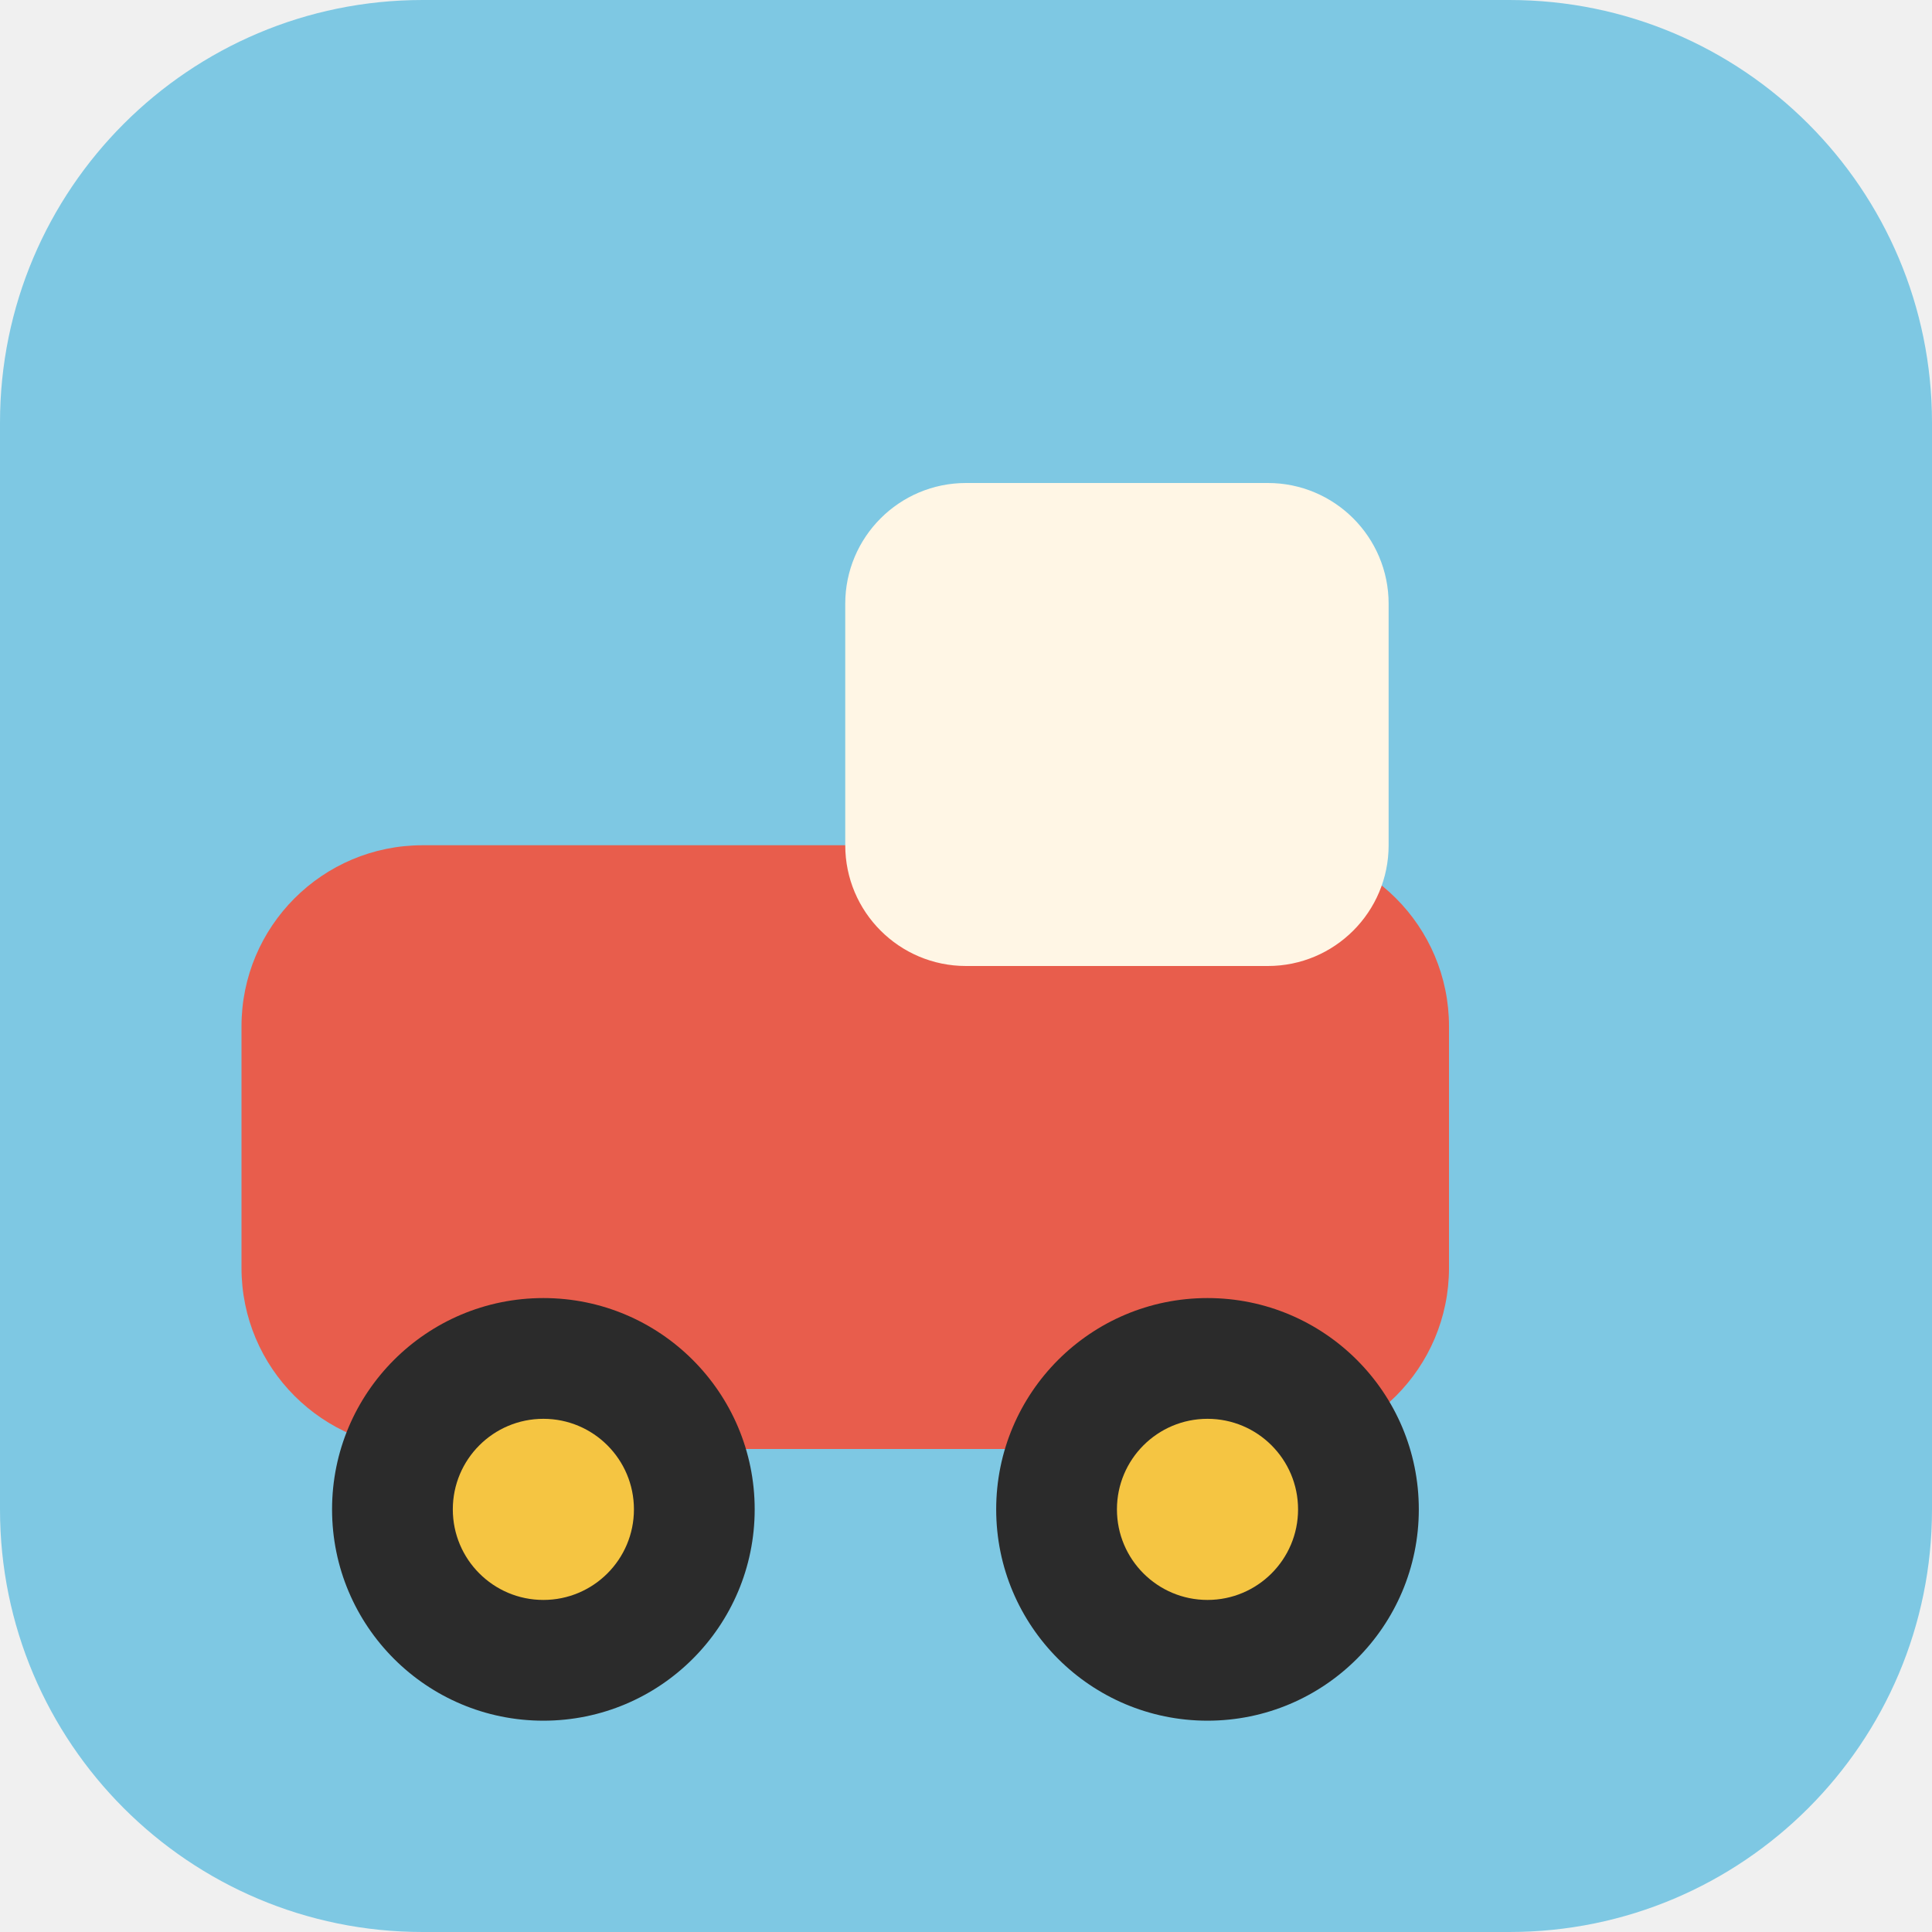
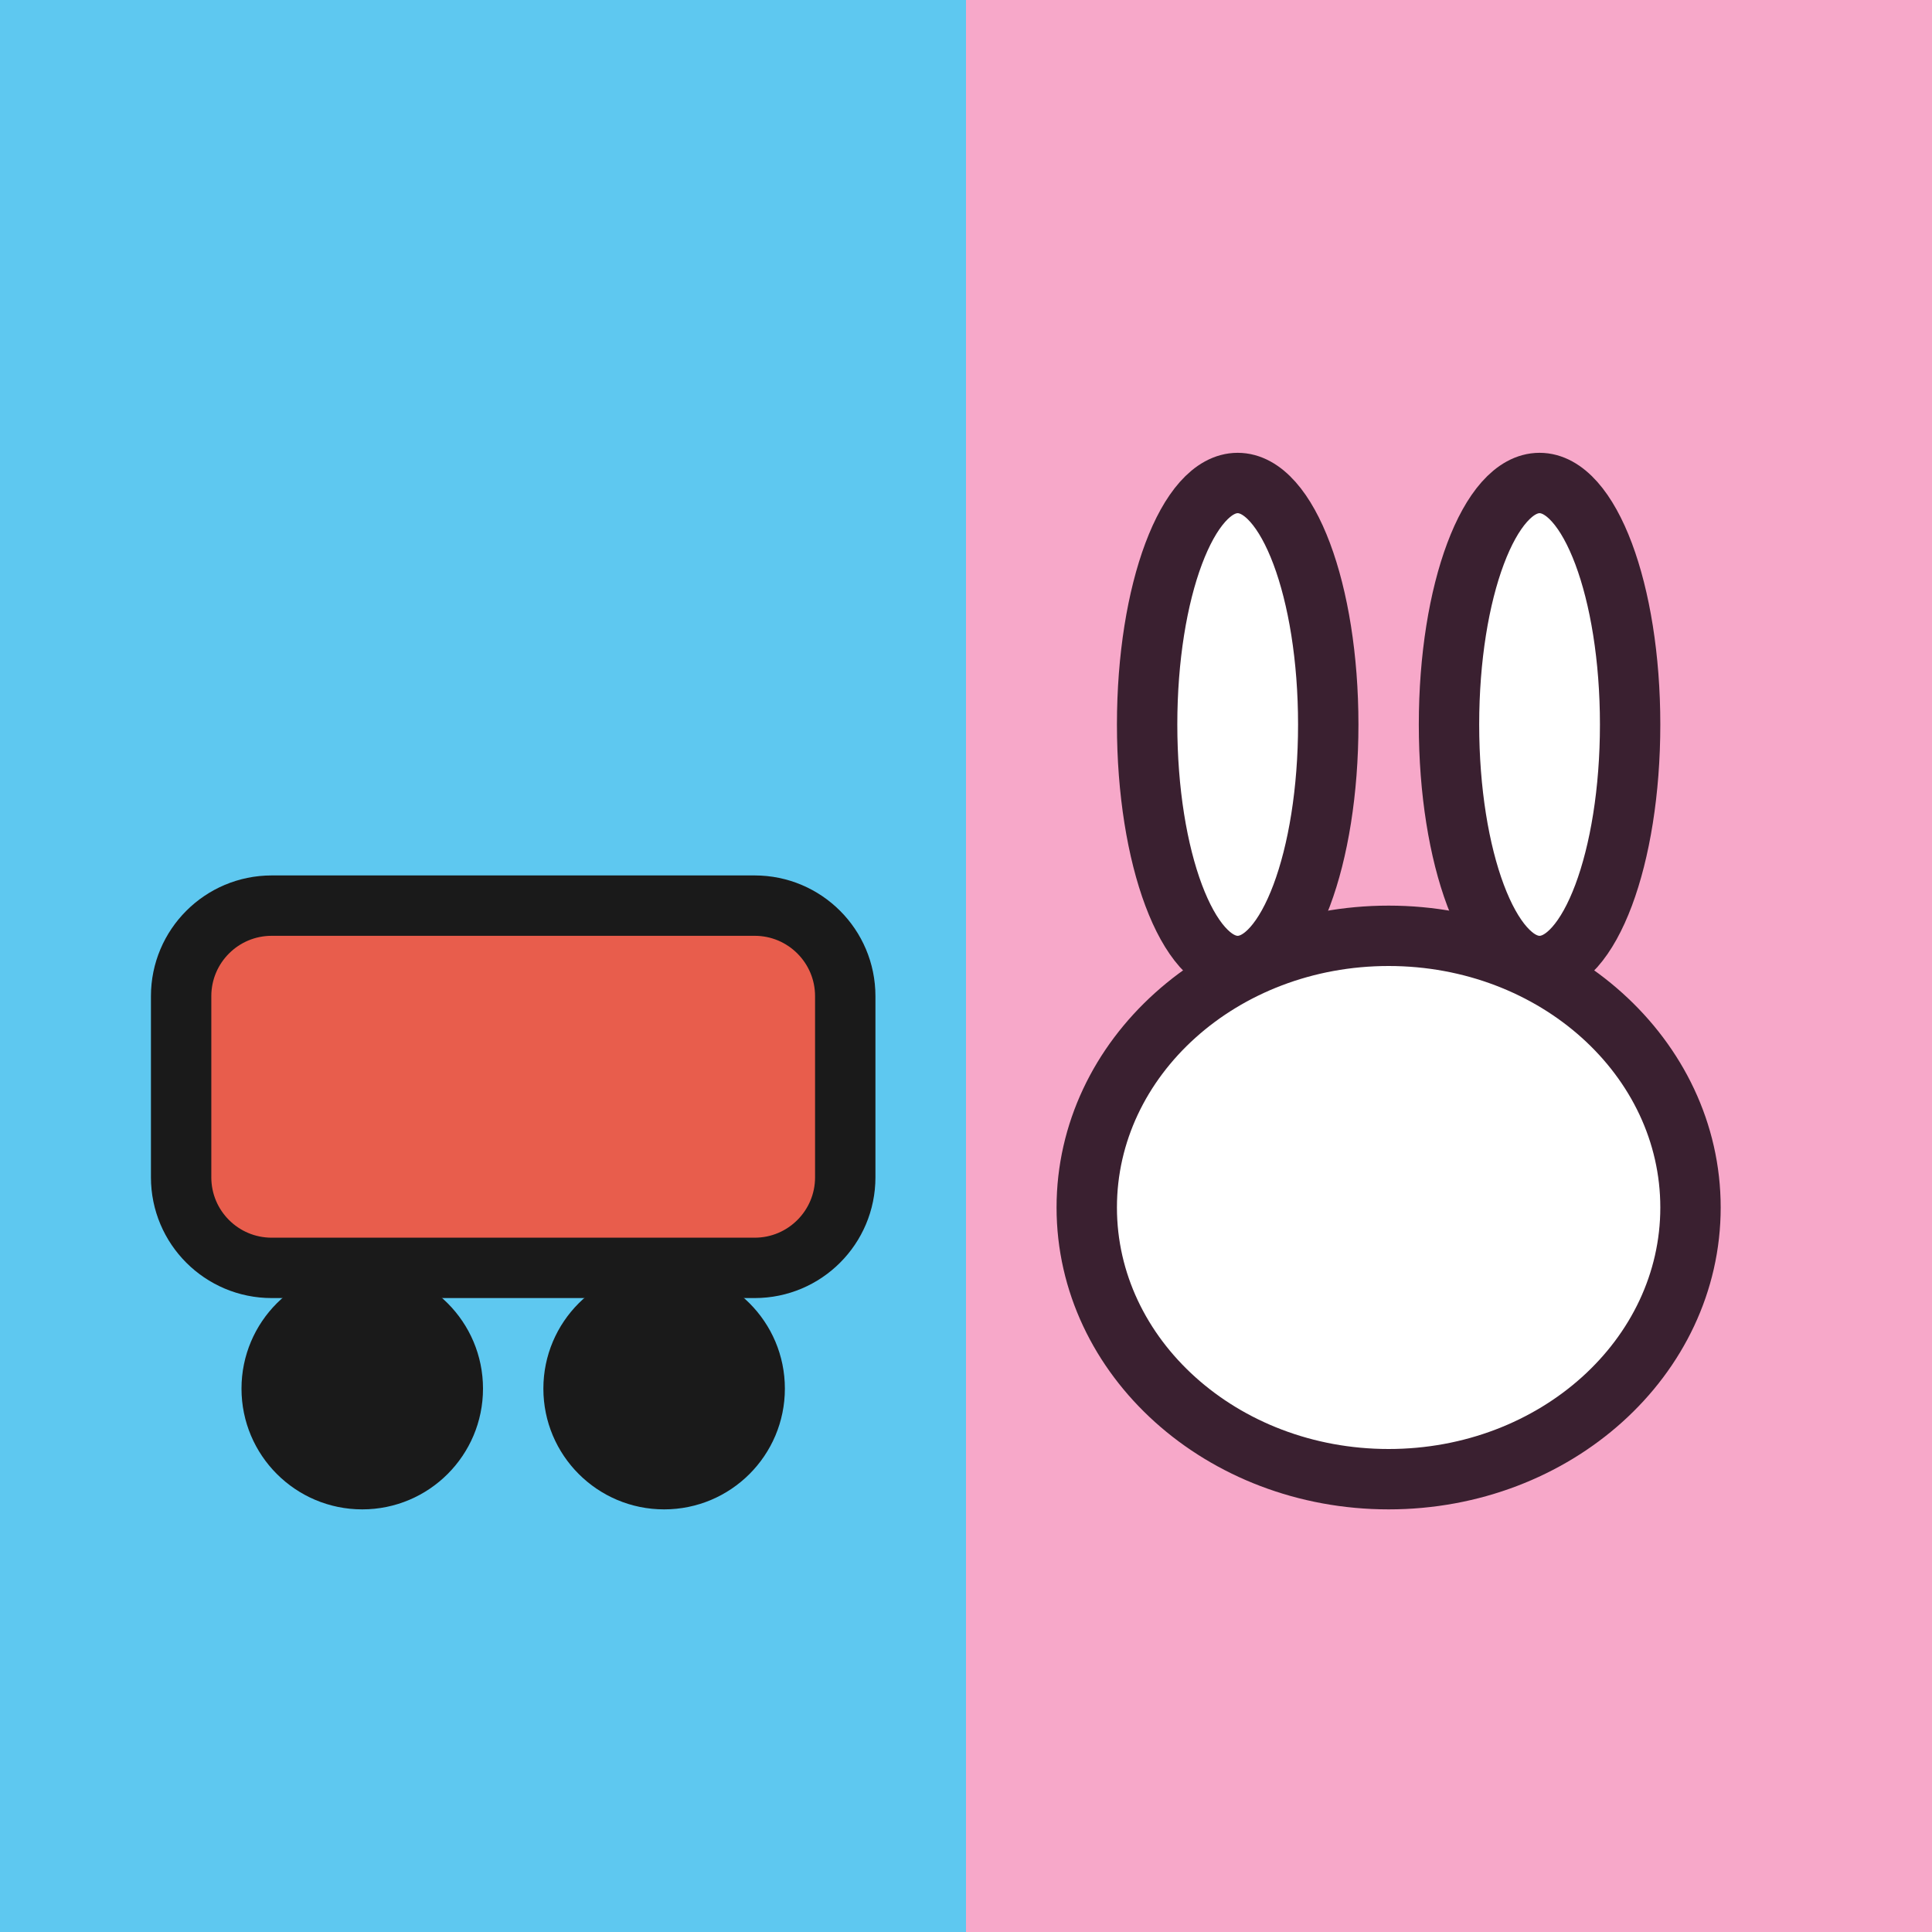
<svg xmlns="http://www.w3.org/2000/svg" viewBox="0 0 64 64">
-   <rect width="64" height="64" rx="14" fill="#7EC8E3" />
-   <rect x="8" y="28" width="40" height="20" rx="6" fill="#E85D4C" />
-   <rect x="28" y="16" width="18" height="16" rx="4" fill="#FFF6E5" />
-   <circle cx="18" cy="50" r="7" fill="#2B2B2B" />
-   <circle cx="40" cy="50" r="7" fill="#2B2B2B" />
-   <circle cx="18" cy="50" r="3" fill="#F5C542" />
-   <circle cx="40" cy="50" r="3" fill="#F5C542" />
+   <rect width="32" height="64" fill="#5EC8F0" />
+   <rect x="32" width="32" height="64" fill="#F7A8C9" />
+   <rect x="6" y="30" width="22" height="12" rx="3" fill="#E85D4C" stroke="#1A1A1A" stroke-width="2" />
+   <circle cx="12" cy="46" r="4" fill="#1A1A1A" />
+   <circle cx="22" cy="46" r="4" fill="#1A1A1A" />
+   <ellipse cx="46" cy="40" rx="10" ry="9" fill="#fff" stroke="#3A2030" stroke-width="2" />
+   <ellipse cx="41" cy="24" rx="3" ry="8" fill="#fff" stroke="#3A2030" stroke-width="2" />
+   <ellipse cx="51" cy="24" rx="3" ry="8" fill="#fff" stroke="#3A2030" stroke-width="2" />
</svg>
